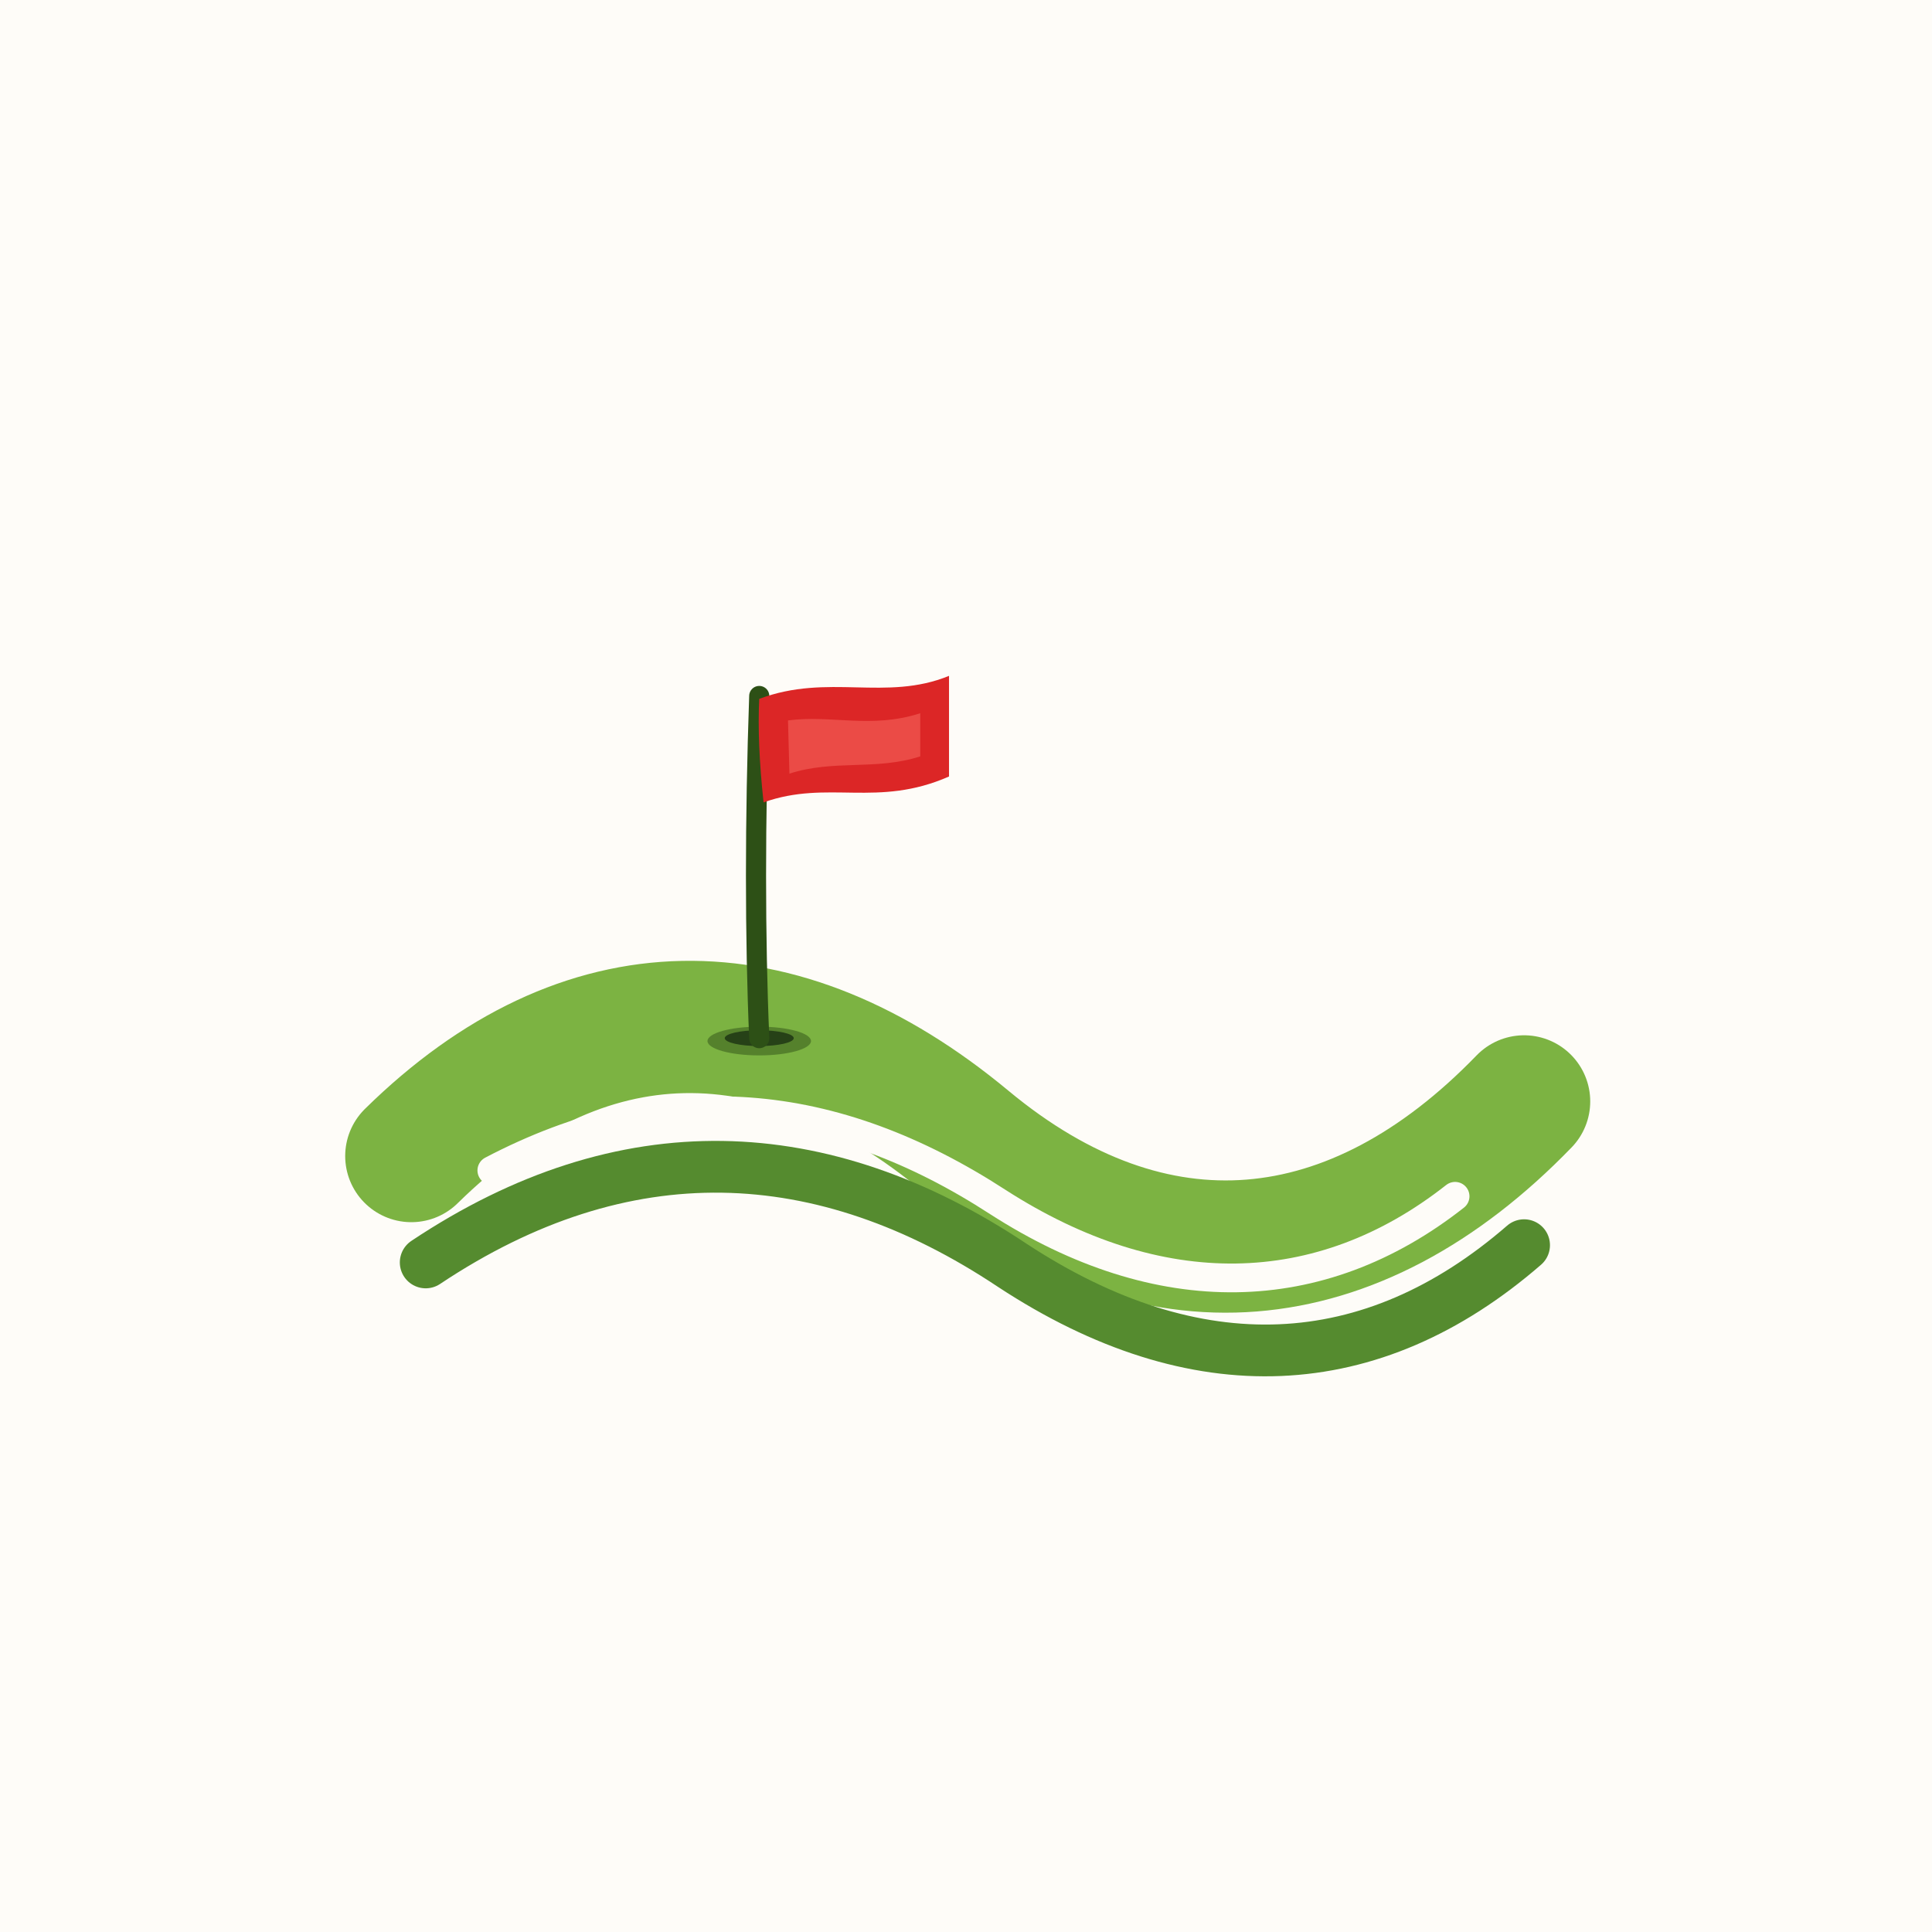
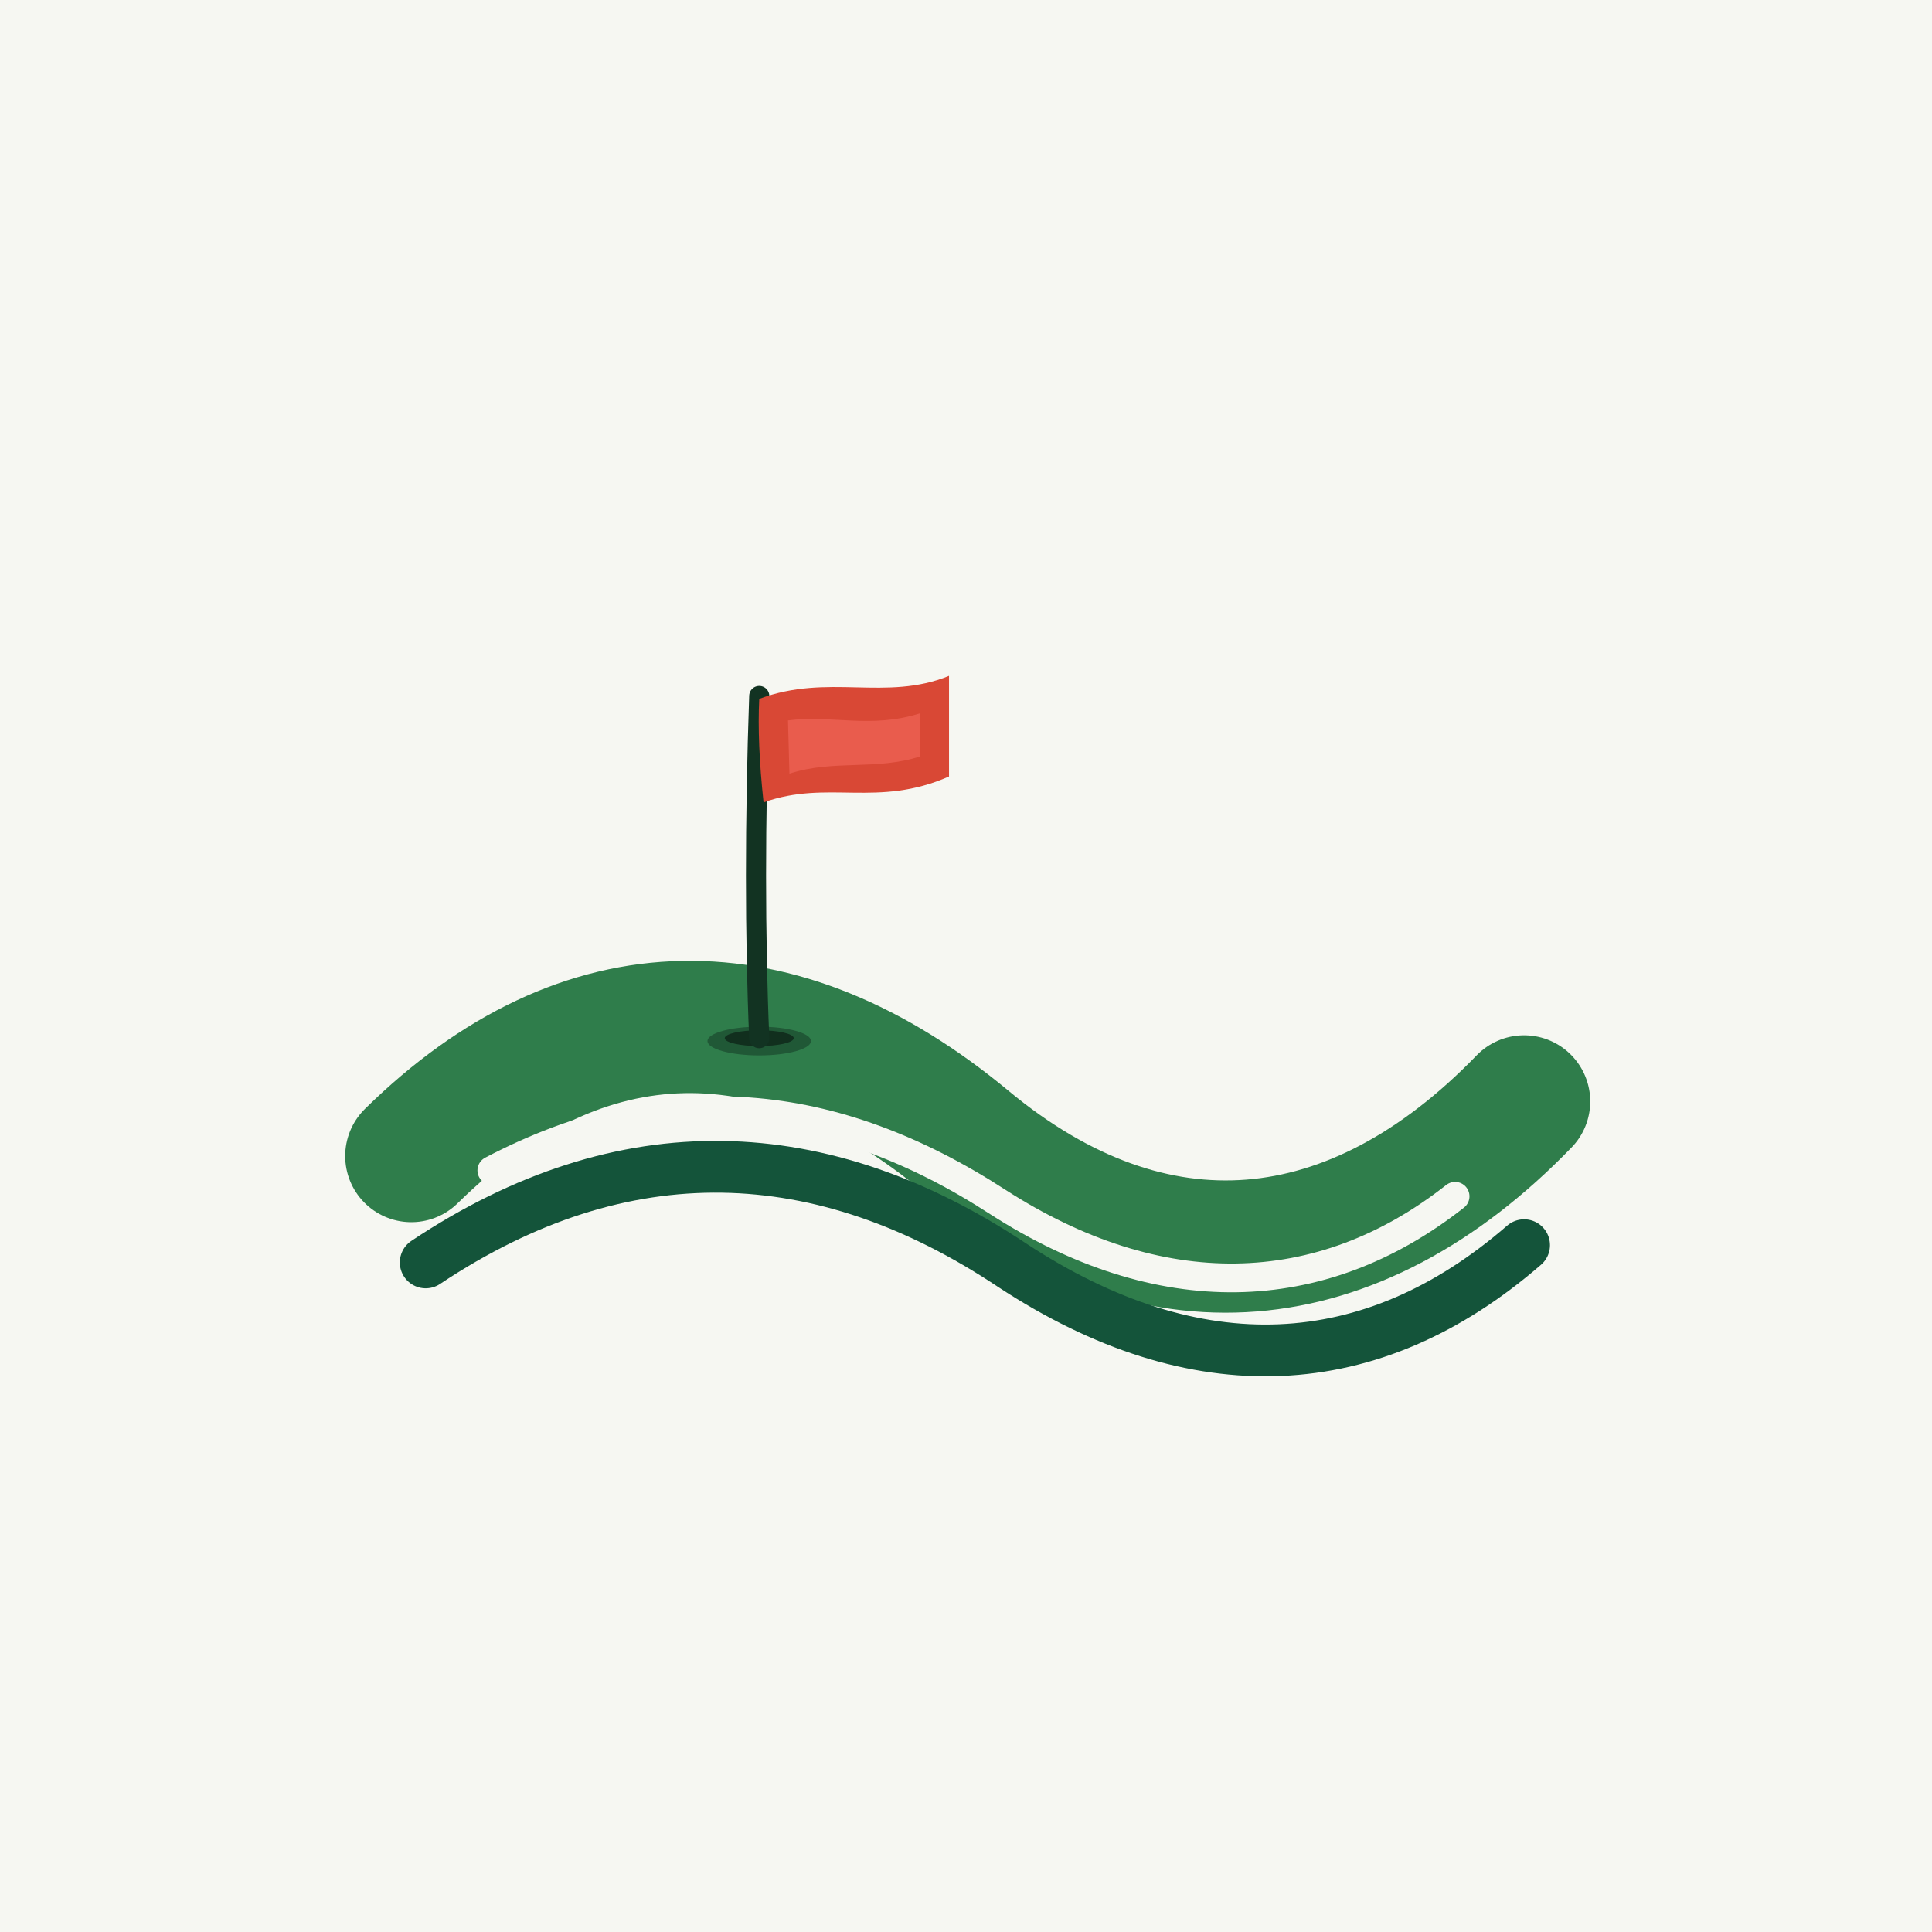
<svg xmlns="http://www.w3.org/2000/svg" viewBox="0 0 1024 1024" width="1024" height="1024">
-   <rect width="1024" height="1024" fill="#fefcf8" />
+   <rect width="1024" height="1024" fill="#f6f7f2" />
  <g transform="translate(122, 122) scale(0.762)">
-     <path d="M126 644 C246 526 382 526 512 634 C642 742 782 728 900 606" fill="none" stroke="#7cb342" stroke-width="92" stroke-linecap="round" />
-     <path d="M136 718 C274 626 412 632 544 720 C672 804 794 798 900 706" fill="none" stroke="#558b2f" stroke-width="36" stroke-linecap="round" />
-     <path d="M182 654 C304 590 420 602 534 676 C646 748 758 746 852 672" fill="none" stroke="#fefcf8" stroke-width="20" stroke-linecap="round" />
-     <ellipse cx="368" cy="564" rx="36" ry="10" fill="#2d5016" opacity=".5" />
-     <ellipse cx="368" cy="562" rx="24" ry="5.5" fill="#14280f" opacity=".72" />
-     <path d="M368 324 C365 410 365 492 368 562" fill="none" stroke="#2d5016" stroke-width="14" stroke-linecap="round" />
-     <path d="M368 326 C416 308 456 328 500 310 L500 380 C450 402 416 382 371 398 C368 370 367 346 368 326 Z" fill="#dc2626" />
+     <path d="M126 644 C246 526 382 526 512 634 C642 742 782 728 900 606" fill="none" stroke="#2f7d4b" stroke-width="92" stroke-linecap="round" />
+     <path d="M136 718 C274 626 412 632 544 720 C672 804 794 798 900 706" fill="none" stroke="#14543a" stroke-width="36" stroke-linecap="round" />
+     <path d="M182 654 C304 590 420 602 534 676 C646 748 758 746 852 672" fill="none" stroke="#f6f7f2" stroke-width="20" stroke-linecap="round" />
+     <ellipse cx="368" cy="564" rx="36" ry="10" fill="#123322" opacity=".5" />
+     <ellipse cx="368" cy="562" rx="24" ry="5.5" fill="#0b1f15" opacity=".72" />
+     <path d="M368 324 C365 410 365 492 368 562" fill="none" stroke="#123322" stroke-width="14" stroke-linecap="round" />
+     <path d="M368 326 C416 308 456 328 500 310 L500 380 C450 402 416 382 371 398 C368 370 367 346 368 326 Z" fill="#d94835" />
    <path d="M388 341 C418 337 446 347 480 336 L480 366 C449 376 420 368 389 378 Z" fill="#f97066" opacity=".5" />
  </g>
</svg>
